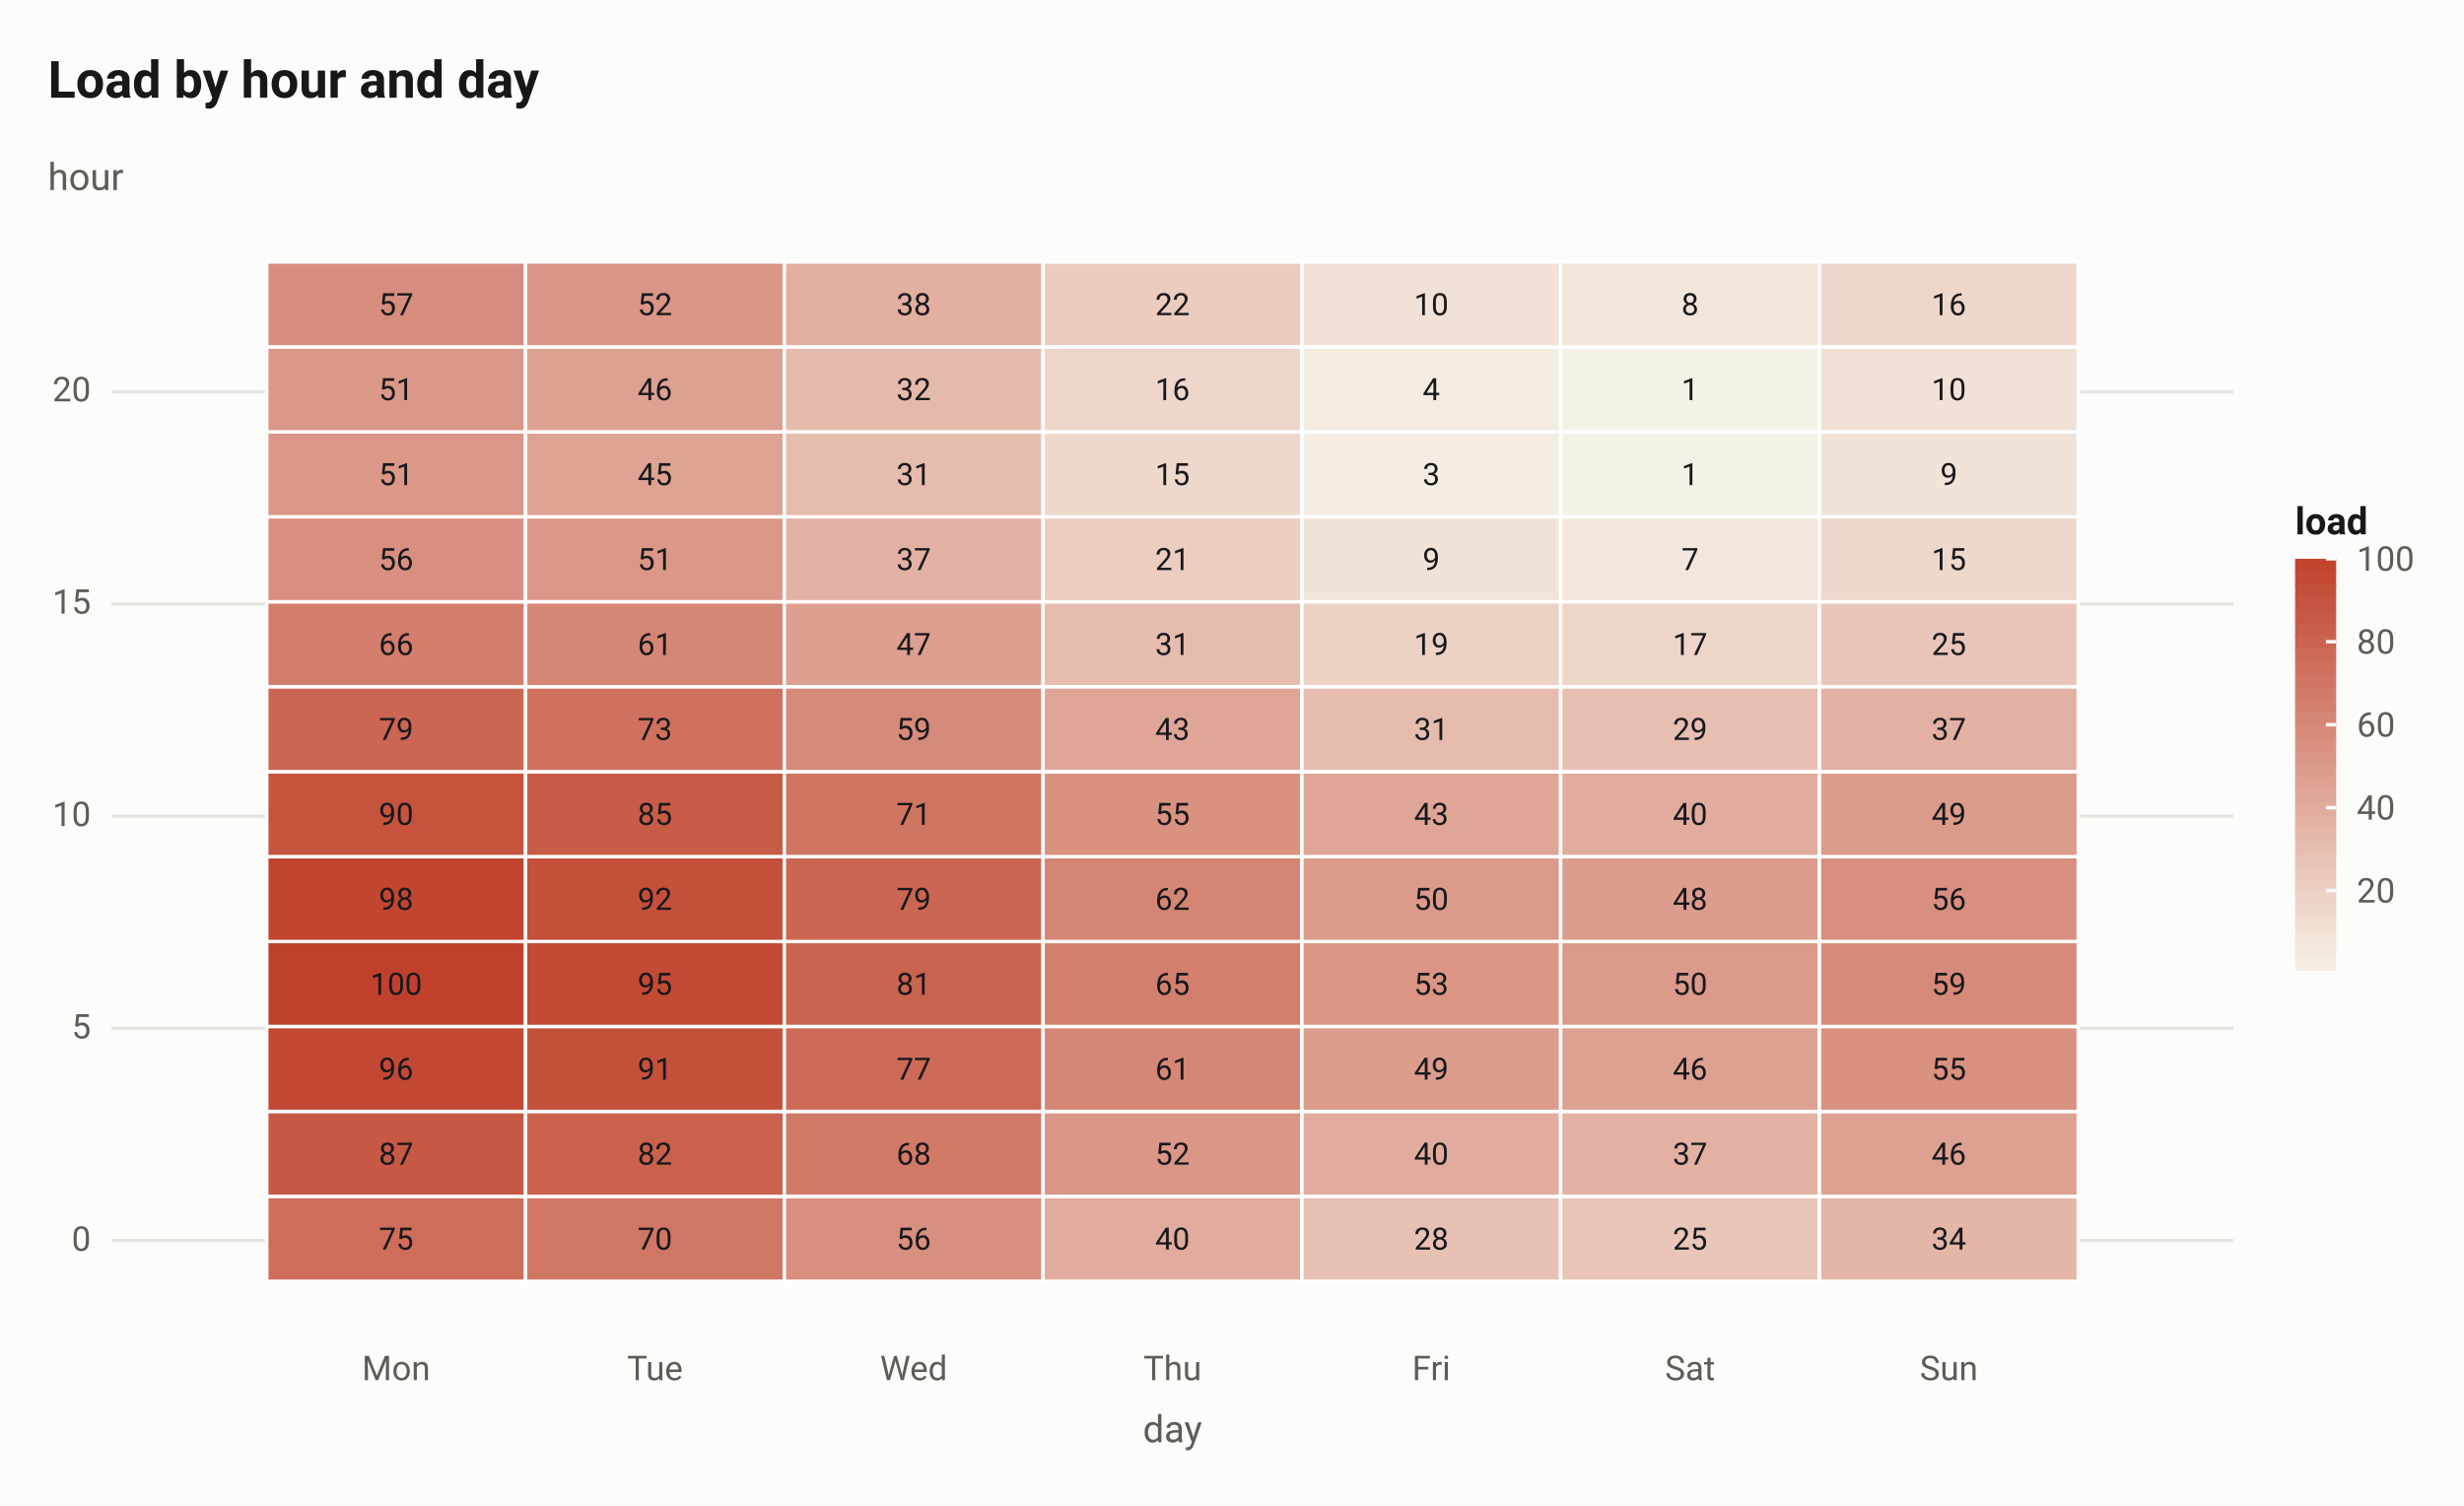
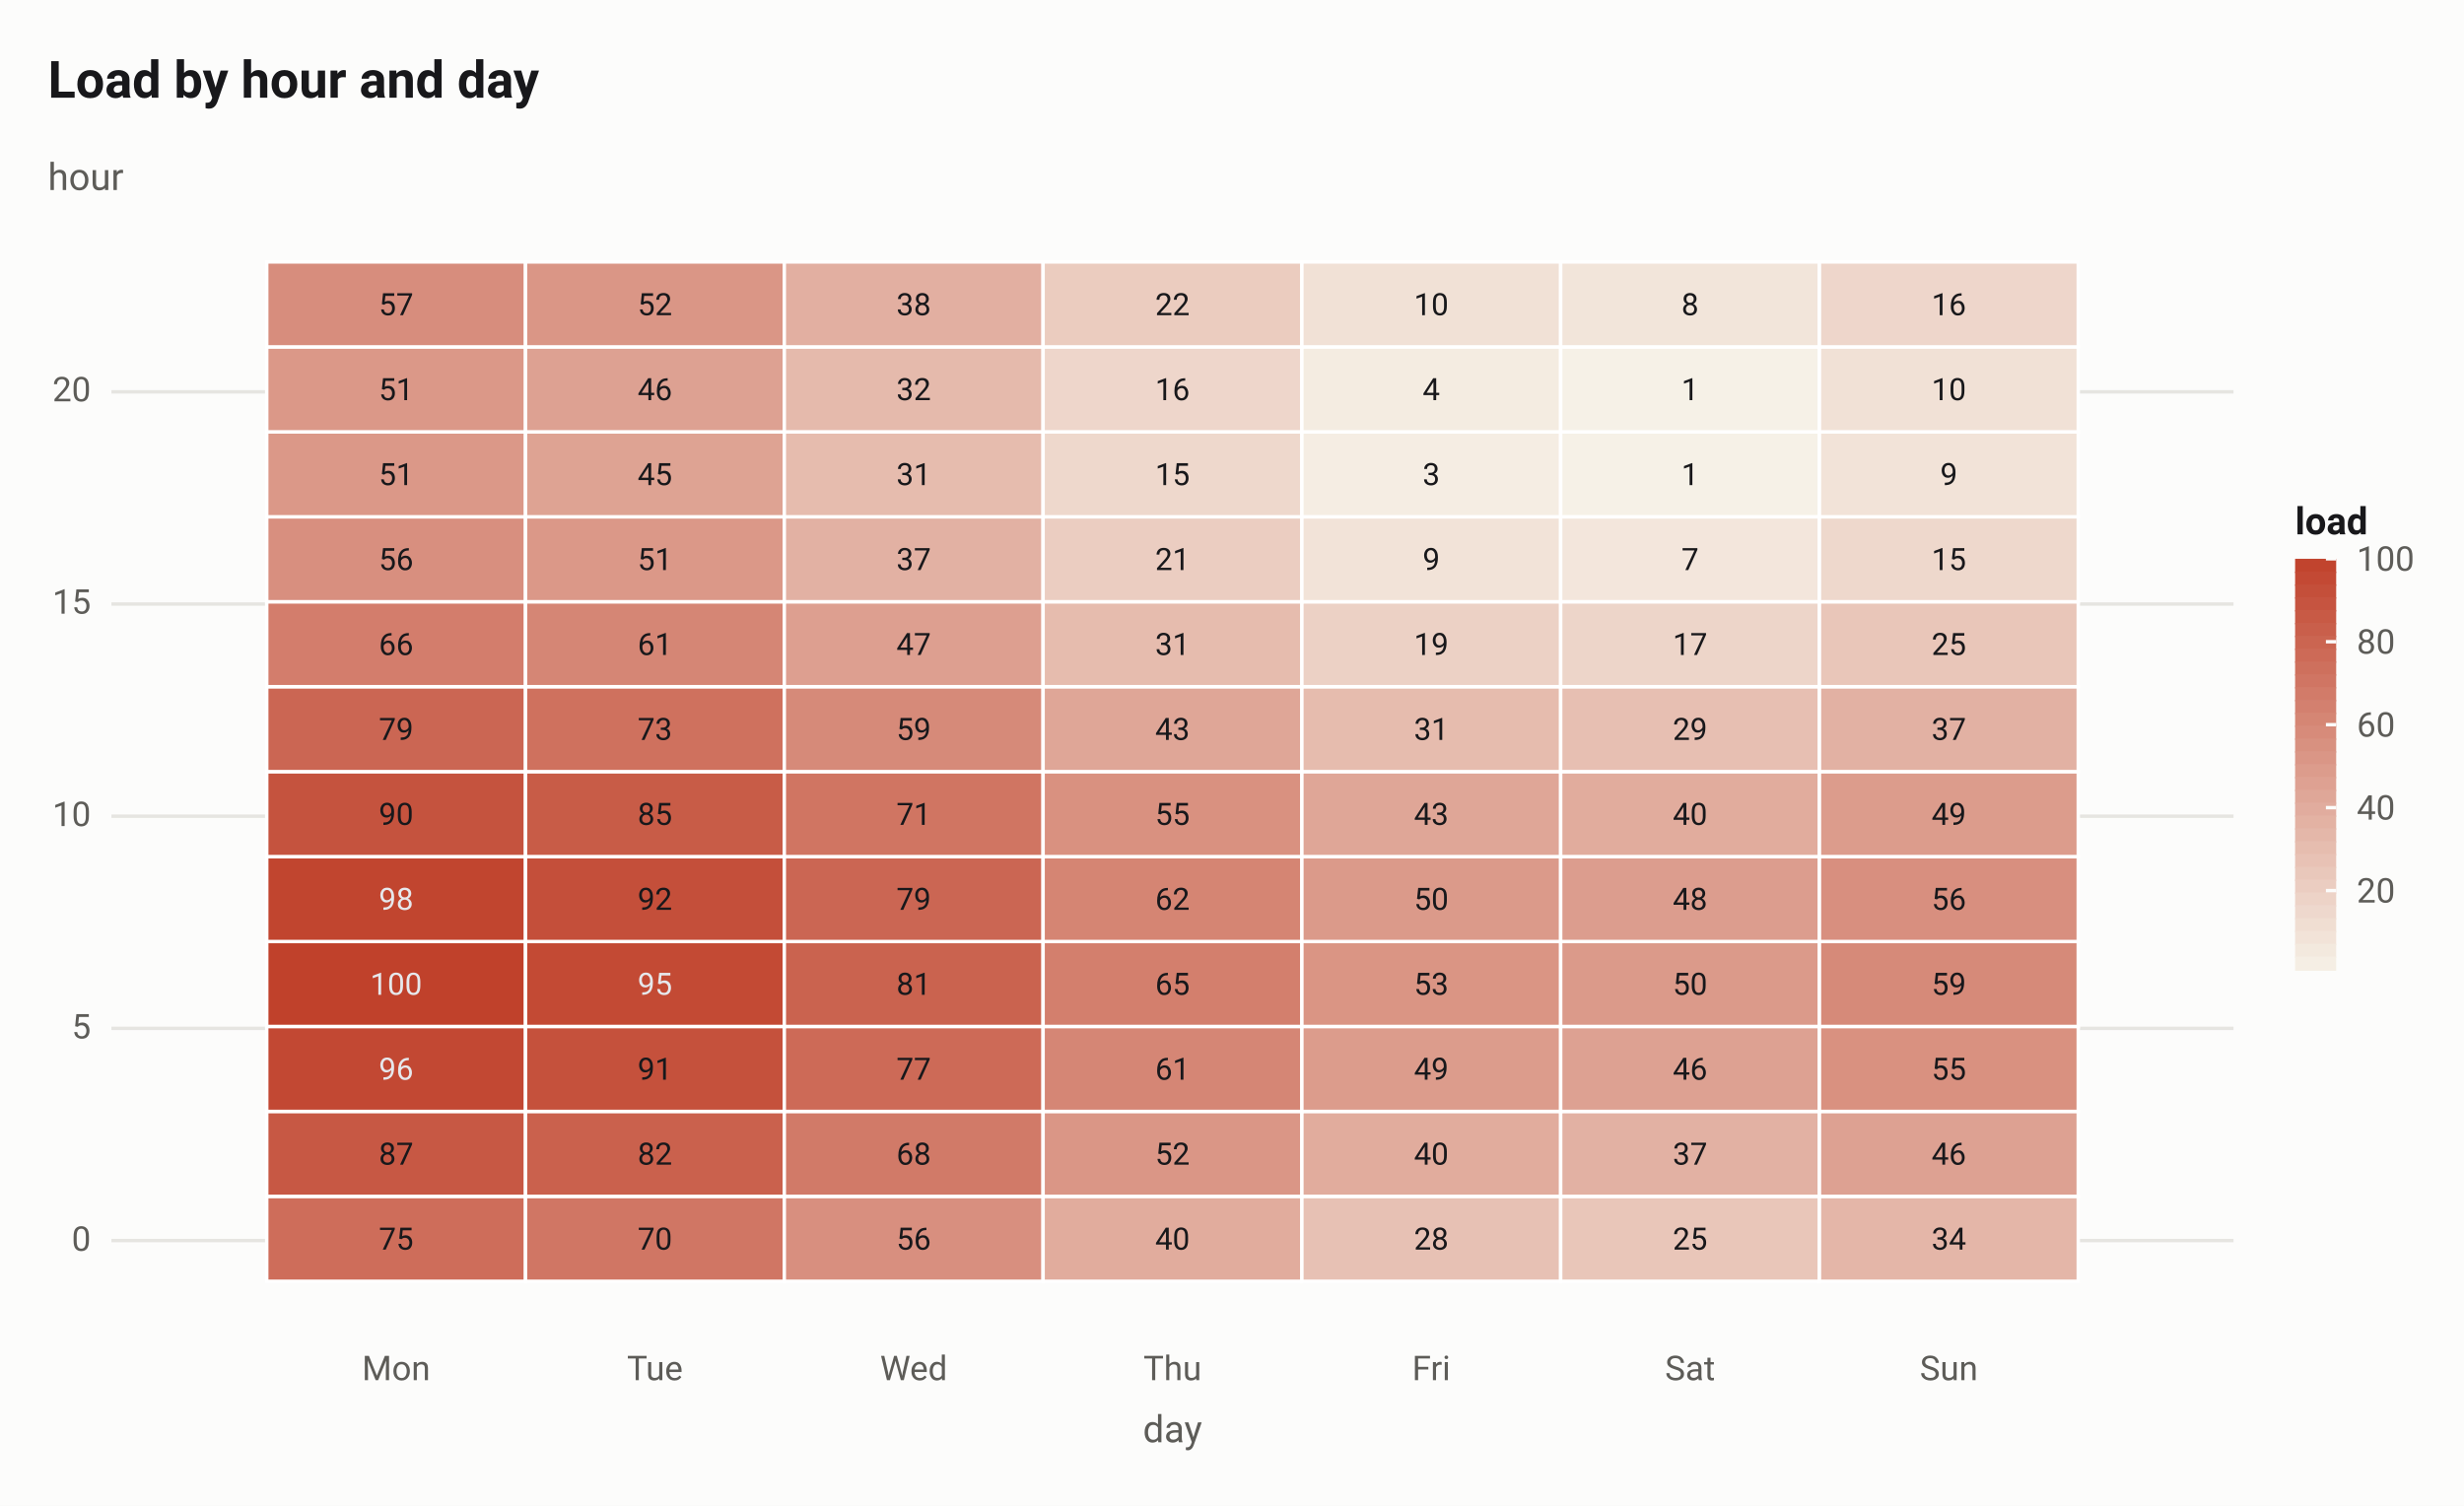
<svg xmlns="http://www.w3.org/2000/svg" width="720" height="440" viewBox="0 0 720 440" font-family="system-ui, -apple-system, 'Segoe UI', Roboto, sans-serif" role="img" aria-label="A heatmap: Load by hour and day, hour by day, filled by load">
  <rect width="720" height="440" fill="#fcfcfb" />
  <line x1="32.56" y1="362.5" x2="652.65" y2="362.5" stroke="#e6e5e1" stroke-width="1" />
  <line x1="32.56" y1="300.5" x2="652.65" y2="300.5" stroke="#e6e5e1" stroke-width="1" />
  <line x1="32.56" y1="238.5" x2="652.65" y2="238.5" stroke="#e6e5e1" stroke-width="1" />
  <line x1="32.56" y1="176.5" x2="652.65" y2="176.5" stroke="#e6e5e1" stroke-width="1" />
  <line x1="32.56" y1="114.5" x2="652.65" y2="114.5" stroke="#e6e5e1" stroke-width="1" />
  <clipPath id="ggc1">
    <rect x="31.56" y="60.65" width="622.09" height="329.65" />
  </clipPath>
  <g clip-path="url(#ggc1)">
    <rect x="77.94" y="349.58" width="75.62" height="24.82" fill="#ce6d5a" stroke="#ffffff" stroke-width="1" />
    <rect x="153.56" y="349.58" width="75.62" height="24.82" fill="#d07664" stroke="#ffffff" stroke-width="1" />
    <rect x="229.18" y="349.58" width="75.62" height="24.82" fill="#d88f7f" stroke="#ffffff" stroke-width="1" />
    <rect x="304.8" y="349.58" width="75.62" height="24.82" fill="#e1ac9d" stroke="#ffffff" stroke-width="1" />
    <rect x="380.42" y="349.58" width="75.62" height="24.82" fill="#e7c1b4" stroke="#ffffff" stroke-width="1" />
    <rect x="456.04" y="349.58" width="75.62" height="24.82" fill="#e9c6b9" stroke="#ffffff" stroke-width="1" />
    <rect x="531.66" y="349.58" width="75.62" height="24.82" fill="#e4b6a8" stroke="#ffffff" stroke-width="1" />
    <rect x="77.94" y="324.76" width="75.62" height="24.82" fill="#c75844" stroke="#ffffff" stroke-width="1" />
    <rect x="153.56" y="324.76" width="75.62" height="24.82" fill="#ca614d" stroke="#ffffff" stroke-width="1" />
    <rect x="229.18" y="324.76" width="75.62" height="24.82" fill="#d17a68" stroke="#ffffff" stroke-width="1" />
    <rect x="304.8" y="324.76" width="75.62" height="24.82" fill="#da9686" stroke="#ffffff" stroke-width="1" />
    <rect x="380.42" y="324.76" width="75.62" height="24.82" fill="#e1ac9d" stroke="#ffffff" stroke-width="1" />
    <rect x="456.04" y="324.76" width="75.62" height="24.82" fill="#e2b1a3" stroke="#ffffff" stroke-width="1" />
    <rect x="531.66" y="324.76" width="75.62" height="24.82" fill="#dda192" stroke="#ffffff" stroke-width="1" />
    <rect x="77.94" y="299.94" width="75.62" height="24.82" fill="#c24833" stroke="#ffffff" stroke-width="1" />
    <rect x="153.56" y="299.94" width="75.62" height="24.82" fill="#c5513c" stroke="#ffffff" stroke-width="1" />
    <rect x="229.18" y="299.94" width="75.62" height="24.82" fill="#cd6a57" stroke="#ffffff" stroke-width="1" />
    <rect x="304.8" y="299.94" width="75.62" height="24.82" fill="#d58675" stroke="#ffffff" stroke-width="1" />
    <rect x="380.42" y="299.94" width="75.62" height="24.82" fill="#dc9c8c" stroke="#ffffff" stroke-width="1" />
    <rect x="456.04" y="299.94" width="75.62" height="24.82" fill="#dda192" stroke="#ffffff" stroke-width="1" />
    <rect x="531.66" y="299.94" width="75.62" height="24.82" fill="#d99180" stroke="#ffffff" stroke-width="1" />
    <rect x="77.94" y="275.12" width="75.62" height="24.82" fill="#c0412b" stroke="#ffffff" stroke-width="1" />
    <rect x="153.56" y="275.12" width="75.62" height="24.82" fill="#c34a34" stroke="#ffffff" stroke-width="1" />
    <rect x="229.18" y="275.12" width="75.62" height="24.82" fill="#ca634f" stroke="#ffffff" stroke-width="1" />
    <rect x="304.8" y="275.12" width="75.62" height="24.82" fill="#d37f6d" stroke="#ffffff" stroke-width="1" />
    <rect x="380.42" y="275.12" width="75.62" height="24.82" fill="#da9584" stroke="#ffffff" stroke-width="1" />
    <rect x="456.04" y="275.12" width="75.62" height="24.82" fill="#db9a8a" stroke="#ffffff" stroke-width="1" />
    <rect x="531.66" y="275.12" width="75.62" height="24.82" fill="#d68a79" stroke="#ffffff" stroke-width="1" />
    <rect x="77.94" y="250.3" width="75.62" height="24.82" fill="#c1452f" stroke="#ffffff" stroke-width="1" />
    <rect x="153.56" y="250.3" width="75.62" height="24.82" fill="#c44f3a" stroke="#ffffff" stroke-width="1" />
    <rect x="229.18" y="250.3" width="75.62" height="24.82" fill="#cb6653" stroke="#ffffff" stroke-width="1" />
    <rect x="304.8" y="250.3" width="75.62" height="24.82" fill="#d58573" stroke="#ffffff" stroke-width="1" />
    <rect x="380.42" y="250.3" width="75.62" height="24.82" fill="#db9a8a" stroke="#ffffff" stroke-width="1" />
    <rect x="456.04" y="250.3" width="75.62" height="24.82" fill="#dc9d8e" stroke="#ffffff" stroke-width="1" />
    <rect x="531.66" y="250.3" width="75.62" height="24.82" fill="#d88f7f" stroke="#ffffff" stroke-width="1" />
    <rect x="77.94" y="225.48" width="75.62" height="24.82" fill="#c5533e" stroke="#ffffff" stroke-width="1" />
    <rect x="153.56" y="225.48" width="75.62" height="24.82" fill="#c85c47" stroke="#ffffff" stroke-width="1" />
    <rect x="229.18" y="225.48" width="75.62" height="24.82" fill="#d07562" stroke="#ffffff" stroke-width="1" />
    <rect x="304.8" y="225.48" width="75.62" height="24.82" fill="#d99180" stroke="#ffffff" stroke-width="1" />
    <rect x="380.42" y="225.48" width="75.62" height="24.82" fill="#dfa697" stroke="#ffffff" stroke-width="1" />
    <rect x="456.04" y="225.48" width="75.62" height="24.82" fill="#e1ac9d" stroke="#ffffff" stroke-width="1" />
    <rect x="531.66" y="225.48" width="75.62" height="24.82" fill="#dc9c8c" stroke="#ffffff" stroke-width="1" />
    <rect x="77.94" y="200.65" width="75.62" height="24.82" fill="#cb6653" stroke="#ffffff" stroke-width="1" />
    <rect x="153.56" y="200.65" width="75.62" height="24.82" fill="#cf715e" stroke="#ffffff" stroke-width="1" />
    <rect x="229.18" y="200.65" width="75.62" height="24.82" fill="#d68a79" stroke="#ffffff" stroke-width="1" />
    <rect x="304.8" y="200.65" width="75.62" height="24.82" fill="#dfa697" stroke="#ffffff" stroke-width="1" />
    <rect x="380.42" y="200.65" width="75.62" height="24.82" fill="#e6bcae" stroke="#ffffff" stroke-width="1" />
    <rect x="456.04" y="200.65" width="75.62" height="24.82" fill="#e7bfb2" stroke="#ffffff" stroke-width="1" />
    <rect x="531.66" y="200.65" width="75.62" height="24.82" fill="#e2b1a3" stroke="#ffffff" stroke-width="1" />
    <rect x="77.94" y="175.83" width="75.62" height="24.82" fill="#d37d6c" stroke="#ffffff" stroke-width="1" />
    <rect x="153.56" y="175.83" width="75.62" height="24.82" fill="#d58675" stroke="#ffffff" stroke-width="1" />
    <rect x="229.18" y="175.83" width="75.62" height="24.82" fill="#dd9f90" stroke="#ffffff" stroke-width="1" />
    <rect x="304.8" y="175.83" width="75.62" height="24.82" fill="#e6bcae" stroke="#ffffff" stroke-width="1" />
    <rect x="380.42" y="175.83" width="75.62" height="24.82" fill="#ecd1c5" stroke="#ffffff" stroke-width="1" />
    <rect x="456.04" y="175.83" width="75.62" height="24.82" fill="#edd5c9" stroke="#ffffff" stroke-width="1" />
    <rect x="531.66" y="175.83" width="75.62" height="24.82" fill="#e9c6b9" stroke="#ffffff" stroke-width="1" />
    <rect x="77.94" y="151.01" width="75.62" height="24.82" fill="#d88f7f" stroke="#ffffff" stroke-width="1" />
    <rect x="153.56" y="151.01" width="75.62" height="24.82" fill="#db9888" stroke="#ffffff" stroke-width="1" />
    <rect x="229.18" y="151.01" width="75.62" height="24.82" fill="#e2b1a3" stroke="#ffffff" stroke-width="1" />
    <rect x="304.8" y="151.01" width="75.62" height="24.82" fill="#ebcdc1" stroke="#ffffff" stroke-width="1" />
    <rect x="380.42" y="151.01" width="75.62" height="24.82" fill="#f2e3d8" stroke="#ffffff" stroke-width="1" />
    <rect x="456.04" y="151.01" width="75.62" height="24.82" fill="#f3e6dc" stroke="#ffffff" stroke-width="1" />
    <rect x="531.66" y="151.01" width="75.62" height="24.82" fill="#eed8cc" stroke="#ffffff" stroke-width="1" />
    <rect x="77.94" y="126.19" width="75.62" height="24.82" fill="#db9888" stroke="#ffffff" stroke-width="1" />
    <rect x="153.56" y="126.19" width="75.62" height="24.82" fill="#dea393" stroke="#ffffff" stroke-width="1" />
    <rect x="229.18" y="126.19" width="75.62" height="24.82" fill="#e6bcae" stroke="#ffffff" stroke-width="1" />
    <rect x="304.8" y="126.19" width="75.62" height="24.82" fill="#eed8cc" stroke="#ffffff" stroke-width="1" />
    <rect x="380.42" y="126.19" width="75.62" height="24.82" fill="#f5ede3" stroke="#ffffff" stroke-width="1" />
    <rect x="456.04" y="126.19" width="75.62" height="24.82" fill="#f6f1e7" stroke="#ffffff" stroke-width="1" />
    <rect x="531.66" y="126.19" width="75.62" height="24.82" fill="#f2e3d8" stroke="#ffffff" stroke-width="1" />
    <rect x="77.94" y="101.37" width="75.62" height="24.82" fill="#db9888" stroke="#ffffff" stroke-width="1" />
    <rect x="153.56" y="101.37" width="75.62" height="24.82" fill="#dda192" stroke="#ffffff" stroke-width="1" />
    <rect x="229.18" y="101.37" width="75.62" height="24.82" fill="#e5baac" stroke="#ffffff" stroke-width="1" />
    <rect x="304.8" y="101.37" width="75.62" height="24.82" fill="#eed6cb" stroke="#ffffff" stroke-width="1" />
    <rect x="380.42" y="101.37" width="75.62" height="24.82" fill="#f4ece1" stroke="#ffffff" stroke-width="1" />
    <rect x="456.04" y="101.37" width="75.62" height="24.82" fill="#f6f1e7" stroke="#ffffff" stroke-width="1" />
    <rect x="531.66" y="101.37" width="75.62" height="24.82" fill="#f1e1d6" stroke="#ffffff" stroke-width="1" />
    <rect x="77.94" y="76.54" width="75.62" height="24.82" fill="#d78d7d" stroke="#ffffff" stroke-width="1" />
    <rect x="153.56" y="76.54" width="75.62" height="24.82" fill="#da9686" stroke="#ffffff" stroke-width="1" />
    <rect x="229.18" y="76.54" width="75.62" height="24.82" fill="#e2afa1" stroke="#ffffff" stroke-width="1" />
    <rect x="304.8" y="76.54" width="75.62" height="24.82" fill="#ebccbf" stroke="#ffffff" stroke-width="1" />
    <rect x="380.42" y="76.54" width="75.62" height="24.82" fill="#f1e1d6" stroke="#ffffff" stroke-width="1" />
    <rect x="456.04" y="76.54" width="75.62" height="24.82" fill="#f2e5da" stroke="#ffffff" stroke-width="1" />
    <rect x="531.66" y="76.54" width="75.62" height="24.82" fill="#eed6cb" stroke="#ffffff" stroke-width="1" />
    <text x="115.75" y="365.15" font-size="9" fill="#18181b" text-anchor="middle">75</text>
    <text x="191.37" y="365.15" font-size="9" fill="#18181b" text-anchor="middle">70</text>
    <text x="266.99" y="365.15" font-size="9" fill="#18181b" text-anchor="middle">56</text>
    <text x="342.61" y="365.15" font-size="9" fill="#18181b" text-anchor="middle">40</text>
    <text x="418.23" y="365.15" font-size="9" fill="#18181b" text-anchor="middle">28</text>
    <text x="493.85" y="365.15" font-size="9" fill="#18181b" text-anchor="middle">25</text>
    <text x="569.47" y="365.15" font-size="9" fill="#18181b" text-anchor="middle">34</text>
    <text x="115.75" y="340.32" font-size="9" fill="#18181b" text-anchor="middle">87</text>
    <text x="191.37" y="340.32" font-size="9" fill="#18181b" text-anchor="middle">82</text>
    <text x="266.99" y="340.32" font-size="9" fill="#18181b" text-anchor="middle">68</text>
    <text x="342.61" y="340.32" font-size="9" fill="#18181b" text-anchor="middle">52</text>
    <text x="418.23" y="340.32" font-size="9" fill="#18181b" text-anchor="middle">40</text>
    <text x="493.85" y="340.32" font-size="9" fill="#18181b" text-anchor="middle">37</text>
    <text x="569.47" y="340.32" font-size="9" fill="#18181b" text-anchor="middle">46</text>
-     <text x="115.75" y="315.5" font-size="9" fill="#18181b" text-anchor="middle">96</text>
+     <text x="115.75" y="315.5" font-size="9" fill="#e6e8ec" text-anchor="middle">96</text>
    <text x="191.37" y="315.5" font-size="9" fill="#18181b" text-anchor="middle">91</text>
    <text x="266.99" y="315.5" font-size="9" fill="#18181b" text-anchor="middle">77</text>
    <text x="342.61" y="315.5" font-size="9" fill="#18181b" text-anchor="middle">61</text>
    <text x="418.23" y="315.5" font-size="9" fill="#18181b" text-anchor="middle">49</text>
    <text x="493.85" y="315.5" font-size="9" fill="#18181b" text-anchor="middle">46</text>
    <text x="569.47" y="315.5" font-size="9" fill="#18181b" text-anchor="middle">55</text>
-     <text x="115.75" y="290.68" font-size="9" fill="#18181b" text-anchor="middle">100</text>
-     <text x="191.37" y="290.68" font-size="9" fill="#18181b" text-anchor="middle">95</text>
+     <text x="115.75" y="290.68" font-size="9" fill="#e6e8ec" text-anchor="middle">100</text>
+     <text x="191.37" y="290.68" font-size="9" fill="#e6e8ec" text-anchor="middle">95</text>
    <text x="266.99" y="290.68" font-size="9" fill="#18181b" text-anchor="middle">81</text>
    <text x="342.61" y="290.68" font-size="9" fill="#18181b" text-anchor="middle">65</text>
    <text x="418.23" y="290.68" font-size="9" fill="#18181b" text-anchor="middle">53</text>
    <text x="493.85" y="290.68" font-size="9" fill="#18181b" text-anchor="middle">50</text>
    <text x="569.47" y="290.68" font-size="9" fill="#18181b" text-anchor="middle">59</text>
-     <text x="115.75" y="265.86" font-size="9" fill="#18181b" text-anchor="middle">98</text>
+     <text x="115.75" y="265.86" font-size="9" fill="#e6e8ec" text-anchor="middle">98</text>
    <text x="191.37" y="265.86" font-size="9" fill="#18181b" text-anchor="middle">92</text>
    <text x="266.99" y="265.86" font-size="9" fill="#18181b" text-anchor="middle">79</text>
    <text x="342.61" y="265.86" font-size="9" fill="#18181b" text-anchor="middle">62</text>
    <text x="418.23" y="265.86" font-size="9" fill="#18181b" text-anchor="middle">50</text>
    <text x="493.85" y="265.86" font-size="9" fill="#18181b" text-anchor="middle">48</text>
    <text x="569.47" y="265.86" font-size="9" fill="#18181b" text-anchor="middle">56</text>
    <text x="115.75" y="241.04" font-size="9" fill="#18181b" text-anchor="middle">90</text>
    <text x="191.37" y="241.04" font-size="9" fill="#18181b" text-anchor="middle">85</text>
    <text x="266.99" y="241.04" font-size="9" fill="#18181b" text-anchor="middle">71</text>
    <text x="342.61" y="241.04" font-size="9" fill="#18181b" text-anchor="middle">55</text>
    <text x="418.23" y="241.04" font-size="9" fill="#18181b" text-anchor="middle">43</text>
    <text x="493.85" y="241.04" font-size="9" fill="#18181b" text-anchor="middle">40</text>
    <text x="569.47" y="241.04" font-size="9" fill="#18181b" text-anchor="middle">49</text>
    <text x="115.75" y="216.21" font-size="9" fill="#18181b" text-anchor="middle">79</text>
    <text x="191.37" y="216.21" font-size="9" fill="#18181b" text-anchor="middle">73</text>
    <text x="266.99" y="216.21" font-size="9" fill="#18181b" text-anchor="middle">59</text>
    <text x="342.61" y="216.21" font-size="9" fill="#18181b" text-anchor="middle">43</text>
    <text x="418.23" y="216.21" font-size="9" fill="#18181b" text-anchor="middle">31</text>
    <text x="493.85" y="216.21" font-size="9" fill="#18181b" text-anchor="middle">29</text>
    <text x="569.47" y="216.21" font-size="9" fill="#18181b" text-anchor="middle">37</text>
    <text x="115.75" y="191.39" font-size="9" fill="#18181b" text-anchor="middle">66</text>
    <text x="191.37" y="191.39" font-size="9" fill="#18181b" text-anchor="middle">61</text>
    <text x="266.99" y="191.39" font-size="9" fill="#18181b" text-anchor="middle">47</text>
    <text x="342.61" y="191.39" font-size="9" fill="#18181b" text-anchor="middle">31</text>
    <text x="418.23" y="191.39" font-size="9" fill="#18181b" text-anchor="middle">19</text>
    <text x="493.85" y="191.39" font-size="9" fill="#18181b" text-anchor="middle">17</text>
    <text x="569.47" y="191.39" font-size="9" fill="#18181b" text-anchor="middle">25</text>
    <text x="115.75" y="166.57" font-size="9" fill="#18181b" text-anchor="middle">56</text>
    <text x="191.37" y="166.57" font-size="9" fill="#18181b" text-anchor="middle">51</text>
    <text x="266.99" y="166.57" font-size="9" fill="#18181b" text-anchor="middle">37</text>
    <text x="342.61" y="166.57" font-size="9" fill="#18181b" text-anchor="middle">21</text>
    <text x="418.23" y="166.57" font-size="9" fill="#18181b" text-anchor="middle">9</text>
    <text x="493.85" y="166.57" font-size="9" fill="#18181b" text-anchor="middle">7</text>
    <text x="569.47" y="166.57" font-size="9" fill="#18181b" text-anchor="middle">15</text>
    <text x="115.75" y="141.75" font-size="9" fill="#18181b" text-anchor="middle">51</text>
    <text x="191.37" y="141.75" font-size="9" fill="#18181b" text-anchor="middle">45</text>
    <text x="266.99" y="141.75" font-size="9" fill="#18181b" text-anchor="middle">31</text>
    <text x="342.61" y="141.75" font-size="9" fill="#18181b" text-anchor="middle">15</text>
    <text x="418.23" y="141.75" font-size="9" fill="#18181b" text-anchor="middle">3</text>
    <text x="493.85" y="141.75" font-size="9" fill="#18181b" text-anchor="middle">1</text>
    <text x="569.47" y="141.75" font-size="9" fill="#18181b" text-anchor="middle">9</text>
    <text x="115.75" y="116.93" font-size="9" fill="#18181b" text-anchor="middle">51</text>
    <text x="191.37" y="116.93" font-size="9" fill="#18181b" text-anchor="middle">46</text>
    <text x="266.99" y="116.93" font-size="9" fill="#18181b" text-anchor="middle">32</text>
    <text x="342.61" y="116.93" font-size="9" fill="#18181b" text-anchor="middle">16</text>
    <text x="418.23" y="116.93" font-size="9" fill="#18181b" text-anchor="middle">4</text>
    <text x="493.85" y="116.93" font-size="9" fill="#18181b" text-anchor="middle">1</text>
    <text x="569.47" y="116.93" font-size="9" fill="#18181b" text-anchor="middle">10</text>
    <text x="115.75" y="92.1" font-size="9" fill="#18181b" text-anchor="middle">57</text>
    <text x="191.37" y="92.1" font-size="9" fill="#18181b" text-anchor="middle">52</text>
    <text x="266.99" y="92.1" font-size="9" fill="#18181b" text-anchor="middle">38</text>
    <text x="342.61" y="92.1" font-size="9" fill="#18181b" text-anchor="middle">22</text>
    <text x="418.23" y="92.1" font-size="9" fill="#18181b" text-anchor="middle">10</text>
    <text x="493.85" y="92.1" font-size="9" fill="#18181b" text-anchor="middle">8</text>
    <text x="569.47" y="92.1" font-size="9" fill="#18181b" text-anchor="middle">16</text>
  </g>
  <text x="115.75" y="403.3" font-size="10" fill="#5d5c58" text-anchor="middle">Mon</text>
  <text x="191.37" y="403.3" font-size="10" fill="#5d5c58" text-anchor="middle">Tue</text>
  <text x="266.99" y="403.3" font-size="10" fill="#5d5c58" text-anchor="middle">Wed</text>
  <text x="342.61" y="403.3" font-size="10" fill="#5d5c58" text-anchor="middle">Thu</text>
  <text x="418.23" y="403.3" font-size="10" fill="#5d5c58" text-anchor="middle">Fri</text>
  <text x="493.85" y="403.3" font-size="10" fill="#5d5c58" text-anchor="middle">Sat</text>
  <text x="569.47" y="403.3" font-size="10" fill="#5d5c58" text-anchor="middle">Sun</text>
  <text x="26.56" y="365.5" font-size="10" fill="#5d5c58" text-anchor="end">0</text>
  <text x="26.56" y="303.44" font-size="10" fill="#5d5c58" text-anchor="end">5</text>
  <text x="26.56" y="241.39" font-size="10" fill="#5d5c58" text-anchor="end">10</text>
  <text x="26.56" y="179.33" font-size="10" fill="#5d5c58" text-anchor="end">15</text>
  <text x="26.56" y="117.28" font-size="10" fill="#5d5c58" text-anchor="end">20</text>
  <text x="342.61" y="421.44" font-size="11" fill="#5d5c58" text-anchor="middle">day</text>
  <text x="14" y="55.52" font-size="11" fill="#5d5c58">hour</text>
  <text x="14" y="28.55" font-size="15" fill="#18181b" font-weight="600">Load by hour and day</text>
  <text x="670.65" y="156.13" font-size="11" fill="#18181b" font-weight="600">load</text>
  <rect x="670.65" y="163.28" width="12" height="4.15" fill="#c1442e" />
  <rect x="670.65" y="167.03" width="12" height="4.15" fill="#c34934" />
  <rect x="670.65" y="170.78" width="12" height="4.15" fill="#c44f3a" />
  <rect x="670.65" y="174.53" width="12" height="4.15" fill="#c65440" />
  <rect x="670.65" y="178.28" width="12" height="4.15" fill="#c85a45" />
  <rect x="670.65" y="182.03" width="12" height="4.15" fill="#c95f4b" />
  <rect x="670.65" y="185.78" width="12" height="4.15" fill="#cb6551" />
  <rect x="670.65" y="189.53" width="12" height="4.15" fill="#cd6a57" />
  <rect x="670.65" y="193.28" width="12" height="4.15" fill="#ce705d" />
  <rect x="670.65" y="197.03" width="12" height="4.15" fill="#d07563" />
  <rect x="670.65" y="200.78" width="12" height="4.15" fill="#d27b69" />
  <rect x="670.65" y="204.53" width="12" height="4.15" fill="#d3806f" />
  <rect x="670.65" y="208.28" width="12" height="4.15" fill="#d58674" />
  <rect x="670.65" y="212.03" width="12" height="4.15" fill="#d78b7a" />
  <rect x="670.65" y="215.78" width="12" height="4.15" fill="#d89180" />
  <rect x="670.65" y="219.53" width="12" height="4.15" fill="#da9686" />
  <rect x="670.65" y="223.28" width="12" height="4.15" fill="#dc9c8c" />
  <rect x="670.65" y="227.03" width="12" height="4.15" fill="#dea192" />
  <rect x="670.65" y="230.78" width="12" height="4.15" fill="#dfa798" />
  <rect x="670.65" y="234.53" width="12" height="4.15" fill="#e1ac9e" />
  <rect x="670.65" y="238.28" width="12" height="4.15" fill="#e3b2a3" />
  <rect x="670.65" y="242.03" width="12" height="4.15" fill="#e4b7a9" />
  <rect x="670.65" y="245.78" width="12" height="4.15" fill="#e6bdaf" />
  <rect x="670.65" y="249.53" width="12" height="4.15" fill="#e8c2b5" />
  <rect x="670.65" y="253.28" width="12" height="4.15" fill="#e9c8bb" />
  <rect x="670.65" y="257.02" width="12" height="4.15" fill="#ebcdc1" />
  <rect x="670.65" y="260.77" width="12" height="4.15" fill="#edd3c7" />
  <rect x="670.65" y="264.52" width="12" height="4.15" fill="#eed8cd" />
  <rect x="670.65" y="268.27" width="12" height="4.15" fill="#f0ded2" />
  <rect x="670.65" y="272.02" width="12" height="4.15" fill="#f2e3d8" />
  <rect x="670.65" y="275.77" width="12" height="4.15" fill="#f3e9de" />
  <rect x="670.65" y="279.52" width="12" height="4.15" fill="#f5eee4" />
  <line x1="679.65" y1="260.24" x2="682.65" y2="260.24" stroke="#fcfcfb" stroke-width="1" />
  <text x="688.65" y="263.74" font-size="10" fill="#5d5c58">20</text>
  <line x1="679.65" y1="236" x2="682.65" y2="236" stroke="#fcfcfb" stroke-width="1" />
  <text x="688.65" y="239.5" font-size="10" fill="#5d5c58">40</text>
  <line x1="679.65" y1="211.76" x2="682.65" y2="211.76" stroke="#fcfcfb" stroke-width="1" />
  <text x="688.65" y="215.26" font-size="10" fill="#5d5c58">60</text>
  <line x1="679.65" y1="187.52" x2="682.65" y2="187.52" stroke="#fcfcfb" stroke-width="1" />
  <text x="688.65" y="191.02" font-size="10" fill="#5d5c58">80</text>
  <line x1="679.65" y1="163.28" x2="682.65" y2="163.28" stroke="#fcfcfb" stroke-width="1" />
  <text x="688.65" y="166.78" font-size="10" fill="#5d5c58">100</text>
</svg>
